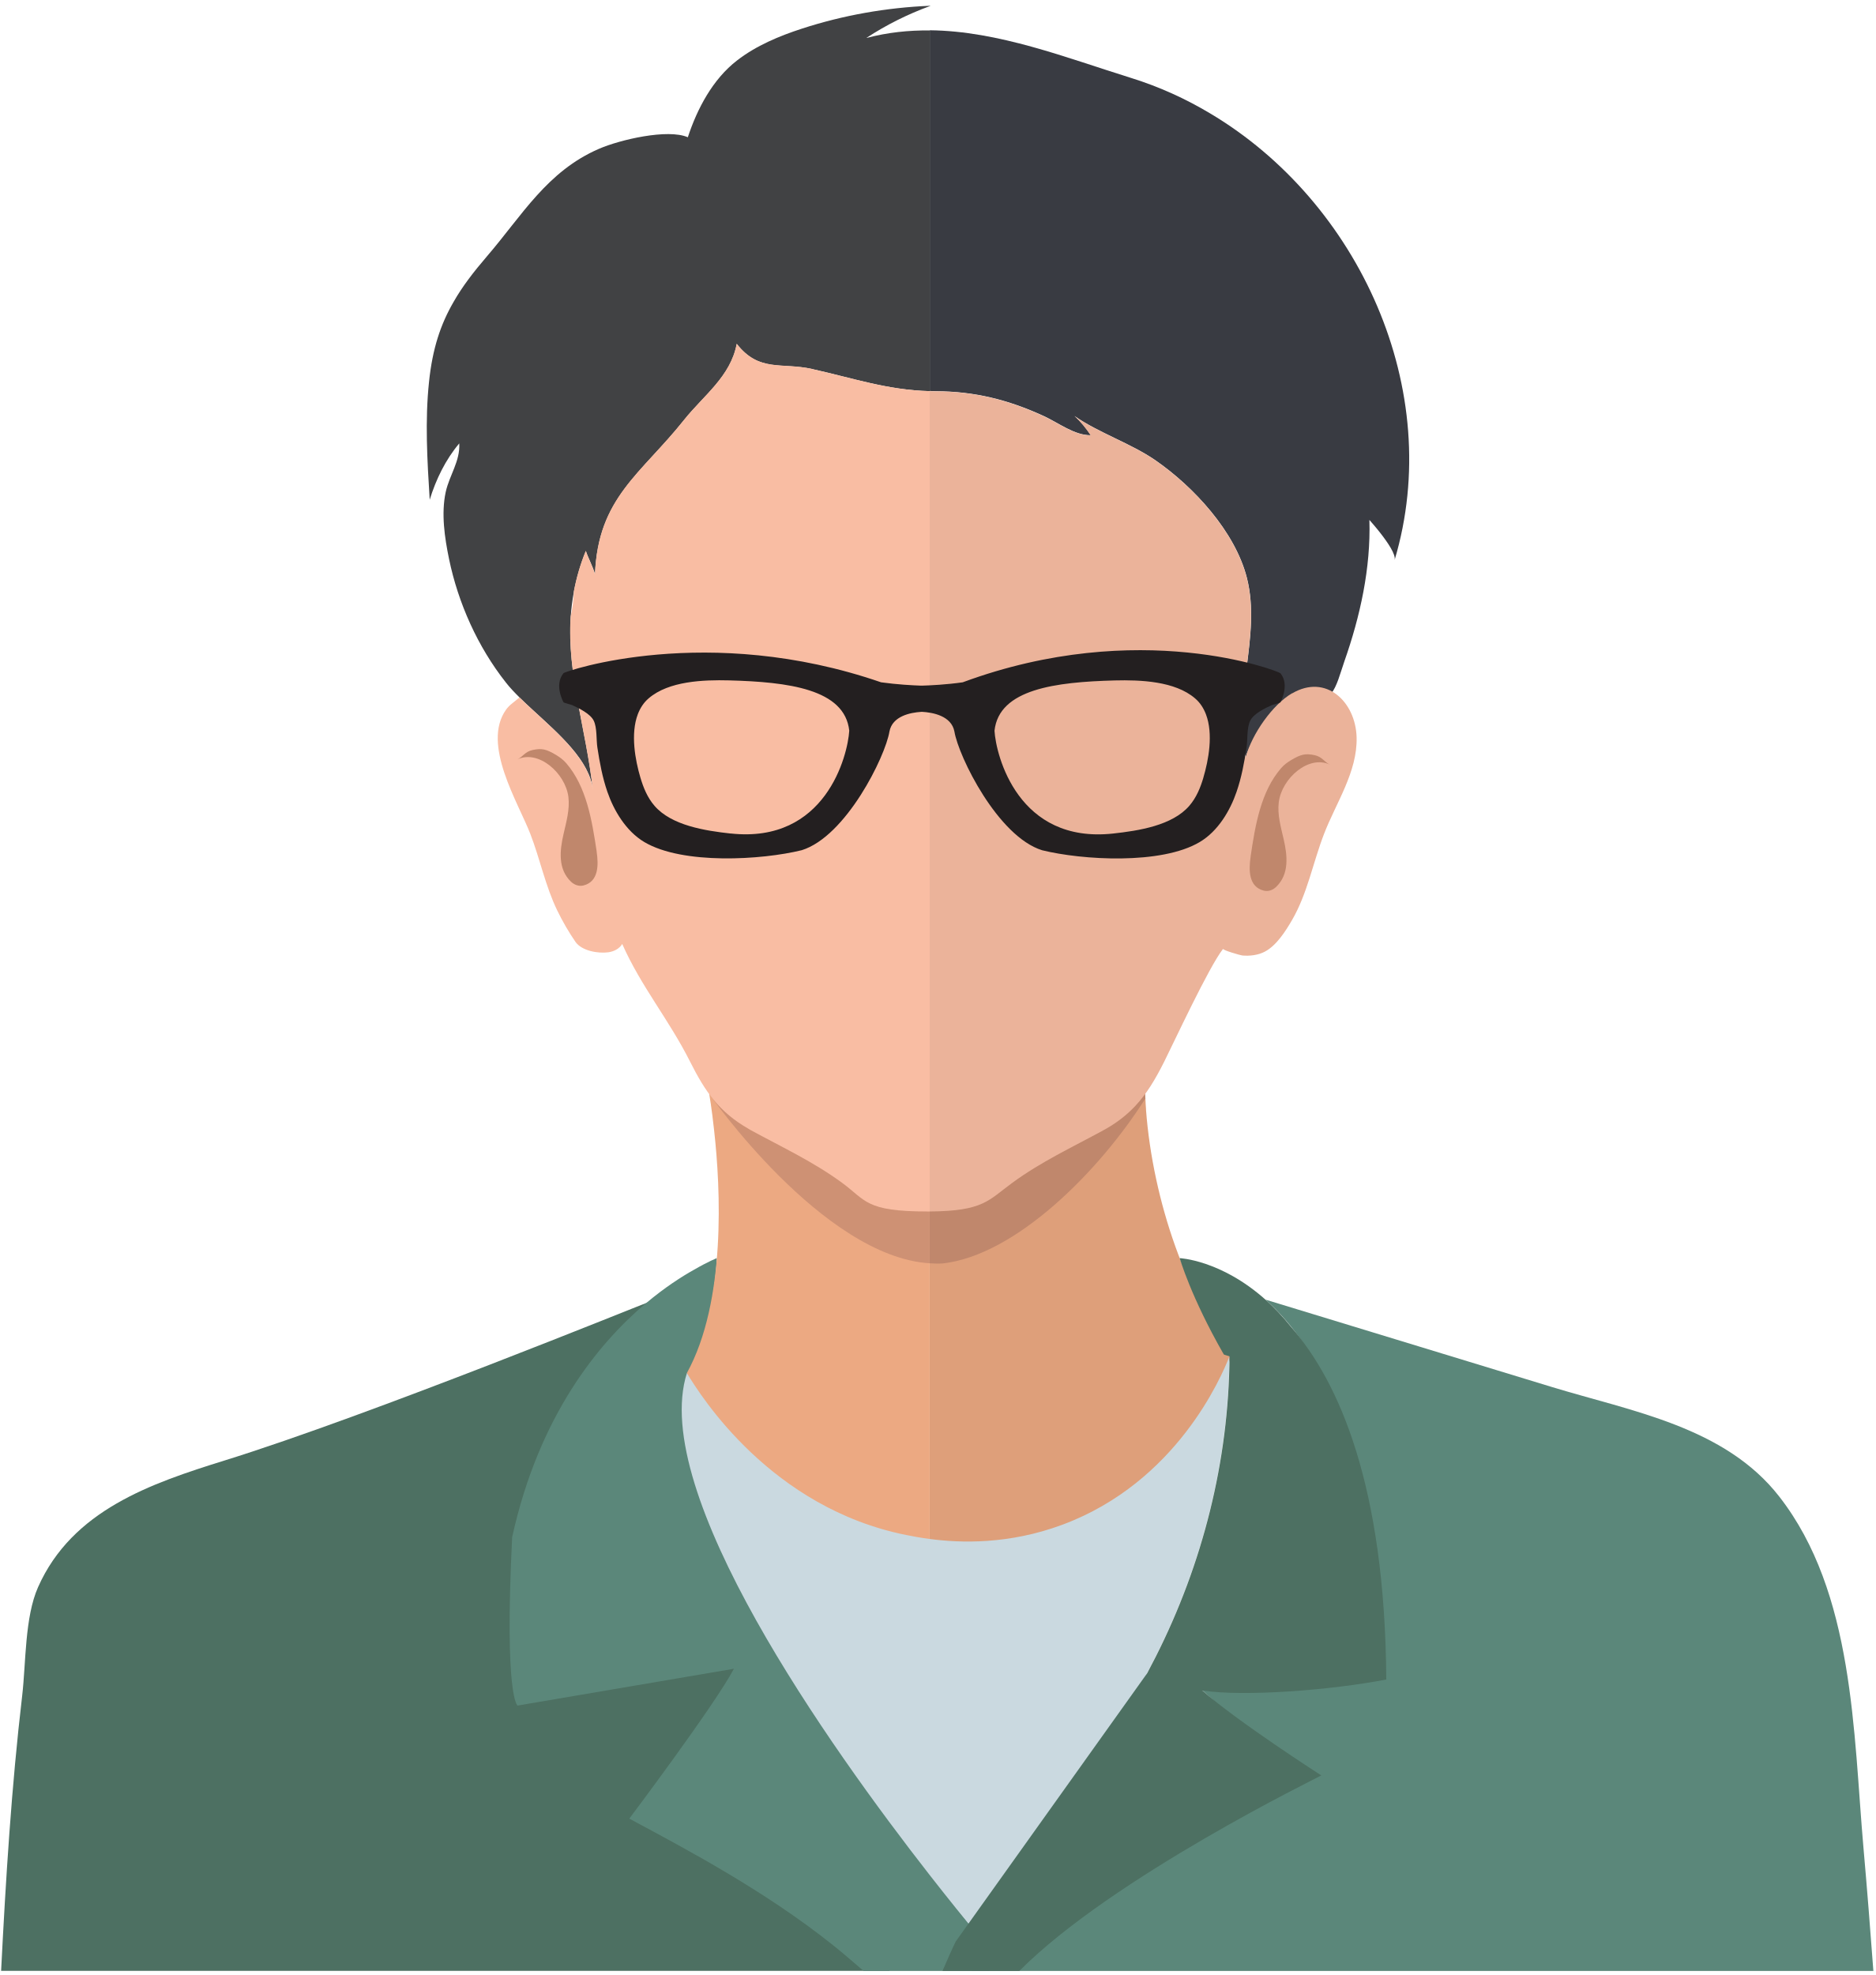
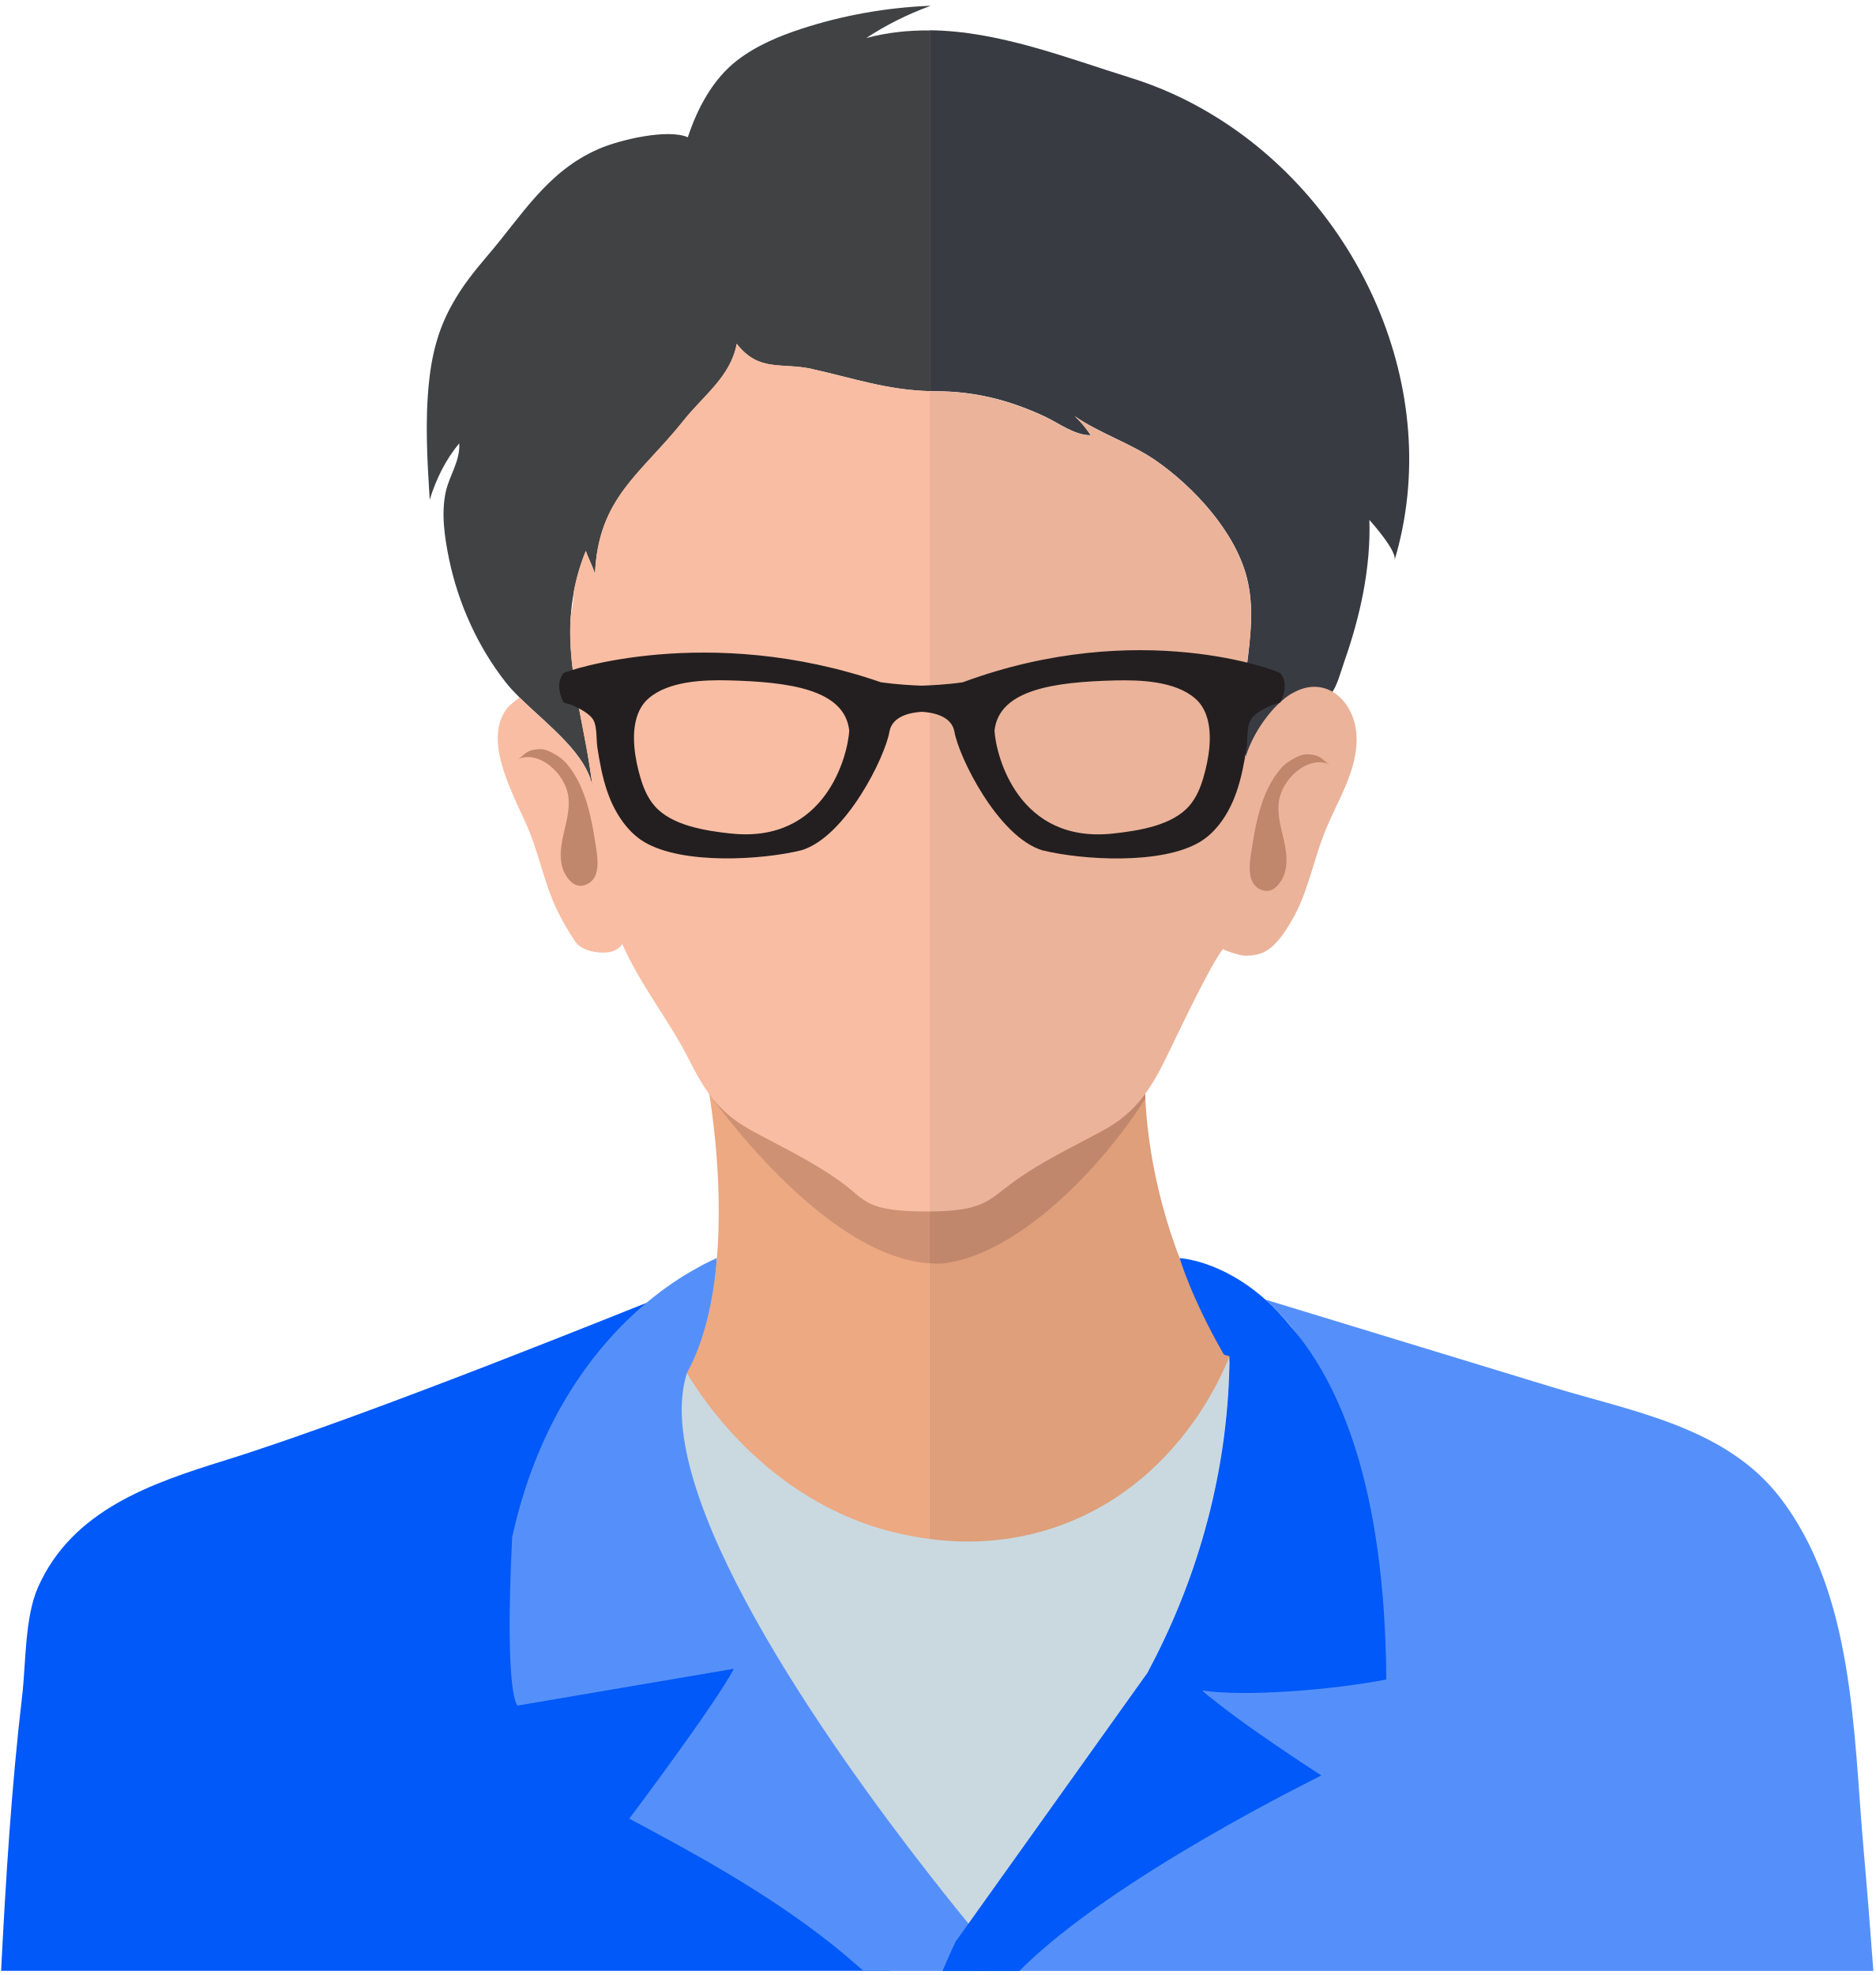
<svg xmlns="http://www.w3.org/2000/svg" width="321" height="338" viewBox="0 0 321 338" fill="none">
-   <path d="M152.31 337.3C149.4 334.72 146.34 332.12 143.04 329.52C131.58 320.47 120.53 313.64 110.87 308.51C110.87 308.51 128.3 283.48 126.33 283.48L89.88 289.61C89.88 289.61 87.63 288.4 88.97 261.58C93.48 241.33 103.5 229.31 111.46 222.66C110.16 223.1 63.25 242.24 38.46 249.94C25.79 253.88 12.37 258.46 6.52 271.61C4.22 276.78 4.45 284.6 3.8 290.17C1.96 305.81 0.99 321.56 0.19 337.29H152.31V337.3Z" fill="#4D7062" />
-   <path d="M170.3 334.65C170.3 334.65 109.66 263.14 118.6 234.99C122.51 223.89 122.7 215.31 122.7 215.31C122.7 215.31 121.17 215.92 118.79 217.3C116.73 218.45 113.82 220.3 110.55 223.05C110.55 223.05 110.53 223.05 110.51 223.07C102.43 229.9 92.24 242.25 87.66 263.08C86.3 290.64 88.59 291.89 88.59 291.89L125.62 285.59C122.34 291.8 107.71 311.24 107.71 311.24C117.54 316.51 130.96 323.61 142.6 332.91C144.44 334.38 146.1 335.84 147.82 337.31H169.36C169.36 337.31 169.26 337.19 169.21 337.14L170.29 334.66L170.3 334.65Z" fill="#5B877A" />
-   <path d="M320.65 337.3C320.13 330.31 319.58 323.29 318.95 316.18C317.22 296.53 317.37 272.57 304.54 256.12C295.22 244.16 279.28 241.54 265.59 237.36C249.26 232.38 232.94 227.4 216.61 222.42C225.73 230.55 235.76 247.91 236.01 285.04C225.45 287.08 207.46 288.33 202.29 286.22C206.78 290.03 220.81 302.91 220.81 302.92C220.18 302.34 206.61 311.88 205.92 312.6C196.3 322.57 173.67 322.39 167.19 334.65C166.97 335.07 166.66 336.05 166.31 337.31H320.66L320.65 337.3Z" fill="#5B877A" />
+   <path d="M152.31 337.3C149.4 334.72 146.34 332.12 143.04 329.52C131.58 320.47 120.53 313.64 110.87 308.51C110.87 308.51 128.3 283.48 126.33 283.48L89.88 289.61C89.88 289.61 87.63 288.4 88.97 261.58C93.48 241.33 103.5 229.31 111.46 222.66C110.16 223.1 63.25 242.24 38.46 249.94C25.79 253.88 12.37 258.46 6.52 271.61C4.22 276.78 4.45 284.6 3.8 290.17C1.96 305.81 0.99 321.56 0.19 337.29H152.31V337.3Z" fill="#0059F8" />
+   <path d="M170.3 334.65C170.3 334.65 109.66 263.14 118.6 234.99C122.51 223.89 122.7 215.31 122.7 215.31C122.7 215.31 121.17 215.92 118.79 217.3C116.73 218.45 113.82 220.3 110.55 223.05C110.55 223.05 110.53 223.05 110.51 223.07C102.43 229.9 92.24 242.25 87.66 263.08C86.3 290.64 88.59 291.89 88.59 291.89L125.62 285.59C122.34 291.8 107.71 311.24 107.71 311.24C117.54 316.51 130.96 323.61 142.6 332.91C144.44 334.38 146.1 335.84 147.82 337.31H169.36C169.36 337.31 169.26 337.19 169.21 337.14L170.29 334.66L170.3 334.65Z" fill="#5590FA" />
+   <path d="M320.65 337.3C320.13 330.31 319.58 323.29 318.95 316.18C317.22 296.53 317.37 272.57 304.54 256.12C295.22 244.16 279.28 241.54 265.59 237.36C249.26 232.38 232.94 227.4 216.61 222.42C225.73 230.55 235.76 247.91 236.01 285.04C225.45 287.08 207.46 288.33 202.29 286.22C206.78 290.03 220.81 302.91 220.81 302.92C220.18 302.34 206.61 311.88 205.92 312.6C196.3 322.57 173.67 322.39 167.19 334.65C166.97 335.07 166.66 336.05 166.31 337.31H320.66L320.65 337.3Z" fill="#5590FA" />
  <path d="M121.61 187.15C121.56 187.17 121.5 187.17 121.48 187.19C121.43 187.21 121.39 187.21 121.39 187.21C121.39 187.21 121.82 189.62 122.23 193.45C123.34 203.34 124.32 222.75 117.56 234.99C124.2 249.83 128.11 263.99 159.12 264.94V180.93C141.48 182.85 123.72 186.7 121.6 187.16L121.61 187.15Z" fill="#ECA982" />
  <path d="M196.16 189.89C196.11 189.26 196.07 188.62 196.05 187.99C196.01 187.72 196.01 187.47 195.99 187.21C195.66 179.03 177.46 178.93 159.13 180.92V264.93C163.6 265.07 168.64 264.93 174.33 264.48C193.99 260.01 204.72 250.18 210.97 231.41C203.36 222.52 197.33 205.72 196.15 189.88L196.16 189.89Z" fill="#DE9F7A" />
  <path d="M121.61 187.15C121.56 187.17 121.5 187.17 121.48 187.19C121.43 187.21 121.39 187.21 121.39 187.21C121.39 187.21 140.75 215.04 159.12 216.2V180.92C141.48 182.84 123.72 186.69 121.6 187.15H121.61Z" fill="#CE9174" />
  <path d="M195.99 187.21C195.66 179.03 177.46 178.93 159.13 180.92V216.2C159.88 216.25 160.62 216.27 161.37 216.22C173.81 214.84 188.13 200.5 196.05 187.99C196.01 187.72 196.01 187.47 195.99 187.21Z" fill="#C0876C" />
  <path d="M181.92 260.91C172.67 264.37 164.36 264.07 159.13 263.38C157.44 263.16 156.07 262.89 155.11 262.7C132.03 258.07 120 239.03 117.57 234.99C111.08 255.43 141.81 298.71 159.13 320.9C165.67 329.27 170.3 334.65 170.3 334.65L196.33 286.35C196.83 285.42 197.31 284.49 197.79 283.54C205.85 267.6 210.28 250.02 210.43 232.15C209.06 235.62 201.42 253.62 181.92 260.91Z" fill="#CAD9E0" />
-   <path d="M226.15 303.84C226.15 303.84 211.68 294.55 205.8 289.31C213.03 290.42 227.98 289.23 237.28 287.43C237.06 254.27 229.21 236.59 221.04 227.15C219.57 225.32 218.08 223.74 216.61 222.43C208.96 215.61 201.92 215.32 201.92 215.32C201.92 215.32 203.84 221.98 209.44 231.75C209.42 231.89 210.45 232.04 210.45 232.16C210.31 250.04 205.87 267.61 197.81 283.55C197.33 284.5 196.84 285.43 196.35 286.36L163.58 332.27C162.82 333.85 162.07 335.55 161.32 337.31H174.47C190.43 321.25 225.85 304.07 226.17 303.84H226.15Z" fill="#4D7062" />
-   <path d="M159.33 0.98C159.27 0.98 159.2 0.99 159.13 0.99V1.05C159.19 1.03 159.26 1 159.33 0.97V0.98Z" fill="#497566" />
+   <path d="M226.15 303.84C226.15 303.84 211.68 294.55 205.8 289.31C213.03 290.42 227.98 289.23 237.28 287.43C237.06 254.27 229.21 236.59 221.04 227.15C219.57 225.32 218.08 223.74 216.61 222.43C208.96 215.61 201.92 215.32 201.92 215.32C201.92 215.32 203.84 221.98 209.44 231.75C209.42 231.89 210.45 232.04 210.45 232.16C210.31 250.04 205.87 267.61 197.81 283.55C197.33 284.5 196.84 285.43 196.35 286.36L163.58 332.27C162.82 333.85 162.07 335.55 161.32 337.31H174.47C190.43 321.25 225.85 304.07 226.17 303.84H226.15Z" fill="#0059F8" />
+   <path d="M159.33 0.98C159.27 0.98 159.2 0.99 159.13 0.99V1.05C159.19 1.03 159.26 1 159.33 0.97V0.98Z" fill="#0059F8" />
  <path d="M207.15 19.42C202.94 16.9 198.41 14.84 193.66 13.36C182.46 9.87 170.91 5.3 159.14 5.18V66.91C159.48 66.91 159.8 66.95 160.14 66.95C166.85 66.97 172.57 68.41 178.64 71.19C181.2 72.37 183.93 74.52 186.7 74.48C185.93 73.32 184.98 72.14 183.91 71.19C188.04 74.07 193.54 75.87 197.71 78.73C204.29 83.27 211.42 90.96 213.43 98.92C215.95 108.89 210.85 119.46 213.23 129.59C213.96 126.87 217.41 121.9 220.04 119.51C218.45 121.26 224.54 120.8 224.79 120.72C226.22 120.31 227.13 119.65 227.81 118.77C228.88 117.37 229.32 115.46 230.1 113.2C232.82 105.46 234.64 97.22 234.39 88.98C234.71 89.35 235.45 90.18 236.2 91.14C237.52 92.82 238.97 94.93 238.7 95.86C247.4 66.77 232.6 34.56 207.15 19.42Z" fill="#393B42" />
  <path d="M148.34 6.46C151.72 4.25 155.35 2.44 159.14 1.05V0.99C151.72 1.3 144.35 2.6 137.29 4.89C133.34 6.18 129.44 7.8 126.15 10.35C122 13.55 119.34 18.59 117.73 23.49C114.3 21.99 106.09 23.92 102.54 25.46C93.64 29.3 89.36 36.88 83.36 43.85C81.03 46.57 79.12 49.05 77.64 51.66C75.39 55.54 74.03 59.68 73.44 65.28C72.72 72 73.13 78.79 73.55 85.53C74.61 82.06 76.27 78.65 78.61 75.88C78.77 78.95 76.93 81.3 76.29 84.2C75.49 87.9 76.11 92.03 76.86 95.67C78.42 103.21 81.78 110.72 86.57 116.78C87.23 117.64 88.06 118.5 88.93 119.37C89.66 120.09 90.43 120.8 91.23 121.54C95.7 125.65 100.94 130.14 101.49 135.21C100.33 124.7 97.04 115.44 97.69 105.54C97.78 104.11 97.97 102.67 98.24 101.2C98.67 98.95 99.31 96.66 100.28 94.3C100.71 95.6 101.49 96.98 101.85 98.29C102.37 85.17 109.7 81.18 117.1 71.87C120.44 67.67 125.07 64.45 126.11 58.86C129.94 63.76 133.76 61.99 138.98 63.15C146.04 64.72 151.85 66.75 159.14 66.94V5.21C155.56 5.17 151.96 5.54 148.34 6.49V6.46Z" fill="#414244" />
  <path d="M221.16 118.64C217.79 120.61 214.31 125.58 213.21 129.6C210.85 119.46 215.93 108.9 213.41 98.93C211.4 90.97 204.27 83.28 197.7 78.75C193.53 75.88 188.03 74.08 183.9 71.2C184.98 72.16 185.91 73.34 186.68 74.5C183.91 74.54 181.18 72.39 178.62 71.22C172.55 68.44 166.83 66.99 160.12 66.97C159.78 66.97 159.46 66.94 159.13 66.94V207.33C168.37 207.27 169.19 205.4 173.29 202.41C178.19 198.82 183.47 196.37 188.81 193.46C191.1 192.22 192.83 190.85 194.31 189.28C196.26 187.2 197.73 184.76 199.27 181.69C200.85 178.55 206.92 165.45 209.35 162.38C209.19 162.59 212.34 163.5 212.63 163.52C213.89 163.64 215.34 163.47 216.48 162.87C218.47 161.83 220.03 159.38 221.13 157.49C223.79 152.92 224.73 147.62 226.62 142.73C228.66 137.42 232.35 132.11 232.2 126.2C232.04 120.09 226.96 115.27 221.17 118.66L221.16 118.64Z" fill="#EBB39A" />
  <path d="M138.97 63.13C133.75 61.98 129.93 63.73 126.09 58.83C125.05 64.42 120.43 67.65 117.08 71.85C109.68 81.15 102.35 85.14 101.83 98.27C101.47 96.96 100.69 95.58 100.26 94.27C99.29 96.64 98.65 98.93 98.22 101.19C98.18 102.67 98 104.12 97.67 105.53C97.03 115.42 100.3 124.69 101.47 135.2C100.81 129.24 93.67 124.06 88.91 119.36C88.51 119.7 88.11 120.03 87.7 120.35C87.27 120.68 86.9 121.05 86.61 121.46C82.41 127.39 88.69 137.32 90.77 142.71C92.44 147.03 93.35 151.63 95.38 155.82C96.25 157.62 97.36 159.54 98.49 161.18C99.57 162.74 102.38 163.22 104.16 162.97C105.1 162.83 106.02 162.36 106.5 161.55C109.74 168.86 114.51 174.51 118.11 181.68C120.73 186.89 123.12 190.32 128.08 193.16C128.25 193.26 128.39 193.36 128.57 193.45C133.92 196.36 139.19 198.81 144.1 202.4C148.26 205.45 148.11 207.33 158.69 207.33C158.85 207.33 158.98 207.33 159.13 207.33V66.94C151.84 66.75 146.02 64.71 138.97 63.15V63.13Z" fill="#F9BDA3" />
  <path d="M102.12 145.73C102.46 148.02 102.48 150.89 99.86 151.54C99.13 151.72 98.33 151.46 97.75 150.91C95.46 148.74 95.81 145.56 96.45 142.77C96.92 140.68 97.55 138.54 97.29 136.4C96.78 132.3 92.15 128.25 88.55 129.97C89.49 129.52 89.86 128.63 91.15 128.36C92.76 128.01 93.53 128.22 95.21 129.22C95.82 129.59 96.41 130.03 96.9 130.59C100.39 134.62 101.33 140.41 102.13 145.74L102.12 145.73Z" fill="#C0876C" />
  <path d="M214.06 146.62C213.72 148.91 213.7 151.77 216.31 152.42C217.05 152.61 217.84 152.35 218.42 151.79C220.7 149.61 220.36 146.44 219.72 143.65C219.24 141.56 218.61 139.43 218.88 137.29C219.39 133.19 224.02 129.14 227.62 130.86C226.68 130.41 226.31 129.52 225.02 129.24C223.41 128.9 222.64 129.1 220.96 130.1C220.35 130.47 219.75 130.91 219.27 131.47C215.78 135.5 214.84 141.29 214.05 146.62H214.06Z" fill="#C0876C" />
  <path d="M219.14 115.21C218.85 114.86 195.03 105.59 164.78 116.77C161.94 117.17 159.27 117.3 157.8 117.34C157.75 117.34 157.7 117.34 157.65 117.34C156.15 117.29 153.56 117.15 150.81 116.77C121.14 106.53 96.74 114.86 96.45 115.21C94.79 117.23 96.44 120.16 96.45 120.18C96.5 120.28 97.75 120.59 97.91 120.66C99.11 121.21 101.04 122.15 101.62 123.33C102.22 124.56 102.04 126.58 102.25 127.94C102.64 130.49 103.11 133.05 103.96 135.51C105.05 138.68 107.12 142.22 110.27 144.1C116.85 148.01 130.38 147.19 137.23 145.5C144.8 143.15 151.53 129.5 152.24 125.19C152.74 122.54 155.83 121.95 157.65 121.83C157.7 121.83 157.75 121.83 157.8 121.82C159.6 121.92 162.85 122.48 163.36 125.2C164.08 129.51 170.8 143.16 178.37 145.51C185.23 147.2 198.76 148.02 205.34 144.11C208.5 142.24 210.56 138.7 211.65 135.52C212.5 133.06 212.97 130.5 213.36 127.95C213.57 126.59 213.38 124.57 213.99 123.34C214.57 122.15 216.49 121.21 217.7 120.67C217.86 120.6 219.11 120.28 219.16 120.19C219.16 120.17 220.81 117.24 219.16 115.22L219.14 115.21ZM125.06 142.65C120.69 142.17 114.94 141.28 112.03 137.91C110.81 136.5 110.12 134.79 109.61 133.07C108.73 130.1 107.89 125.6 109.17 122.23C109.57 121.19 110.16 120.25 111.03 119.51C114.47 116.55 120.38 116.33 124.79 116.44C134.87 116.71 144.59 117.9 145.36 125.05C145.11 129.28 141.32 144.42 125.05 142.64L125.06 142.65ZM205.98 133.07C205.47 134.79 204.78 136.5 203.56 137.91C200.65 141.28 194.91 142.17 190.53 142.65C174.26 144.43 170.47 129.29 170.22 125.06C170.99 117.91 180.71 116.72 190.79 116.45C195.2 116.34 201.11 116.56 204.55 119.52C205.42 120.26 206.01 121.2 206.41 122.24C207.7 125.61 206.85 130.12 205.97 133.08L205.98 133.07Z" fill="#231F20" />
</svg>
